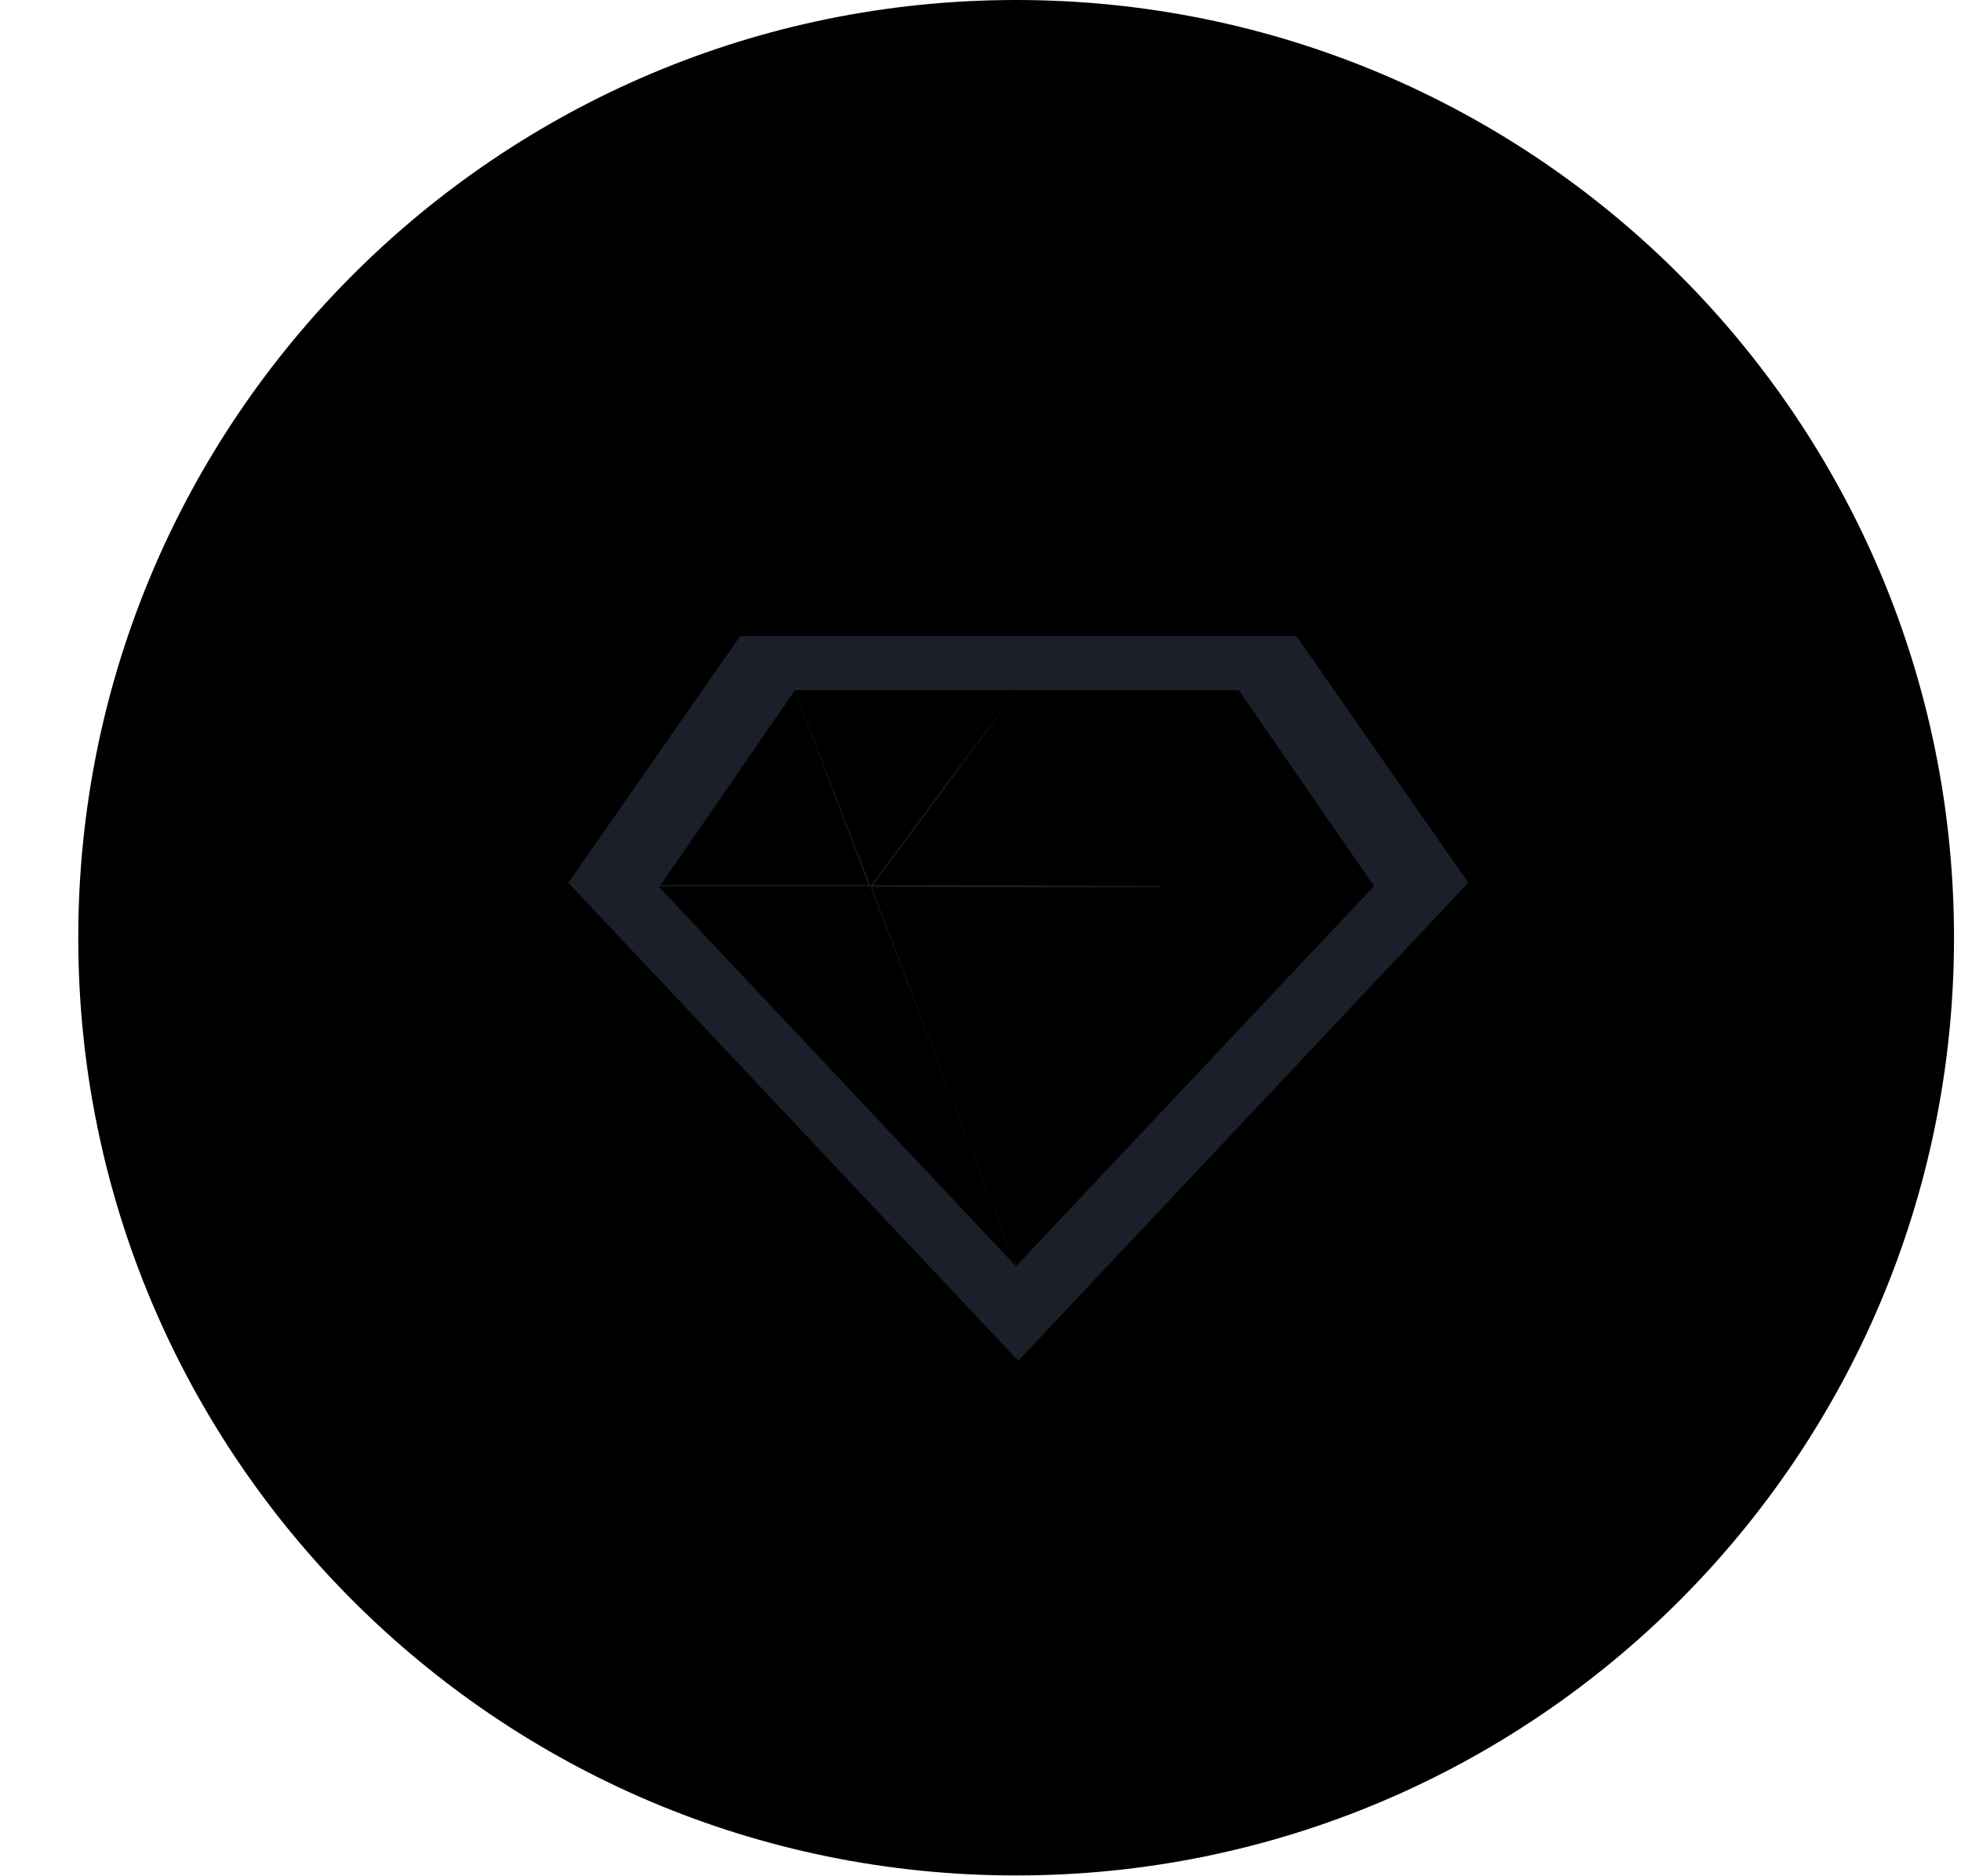
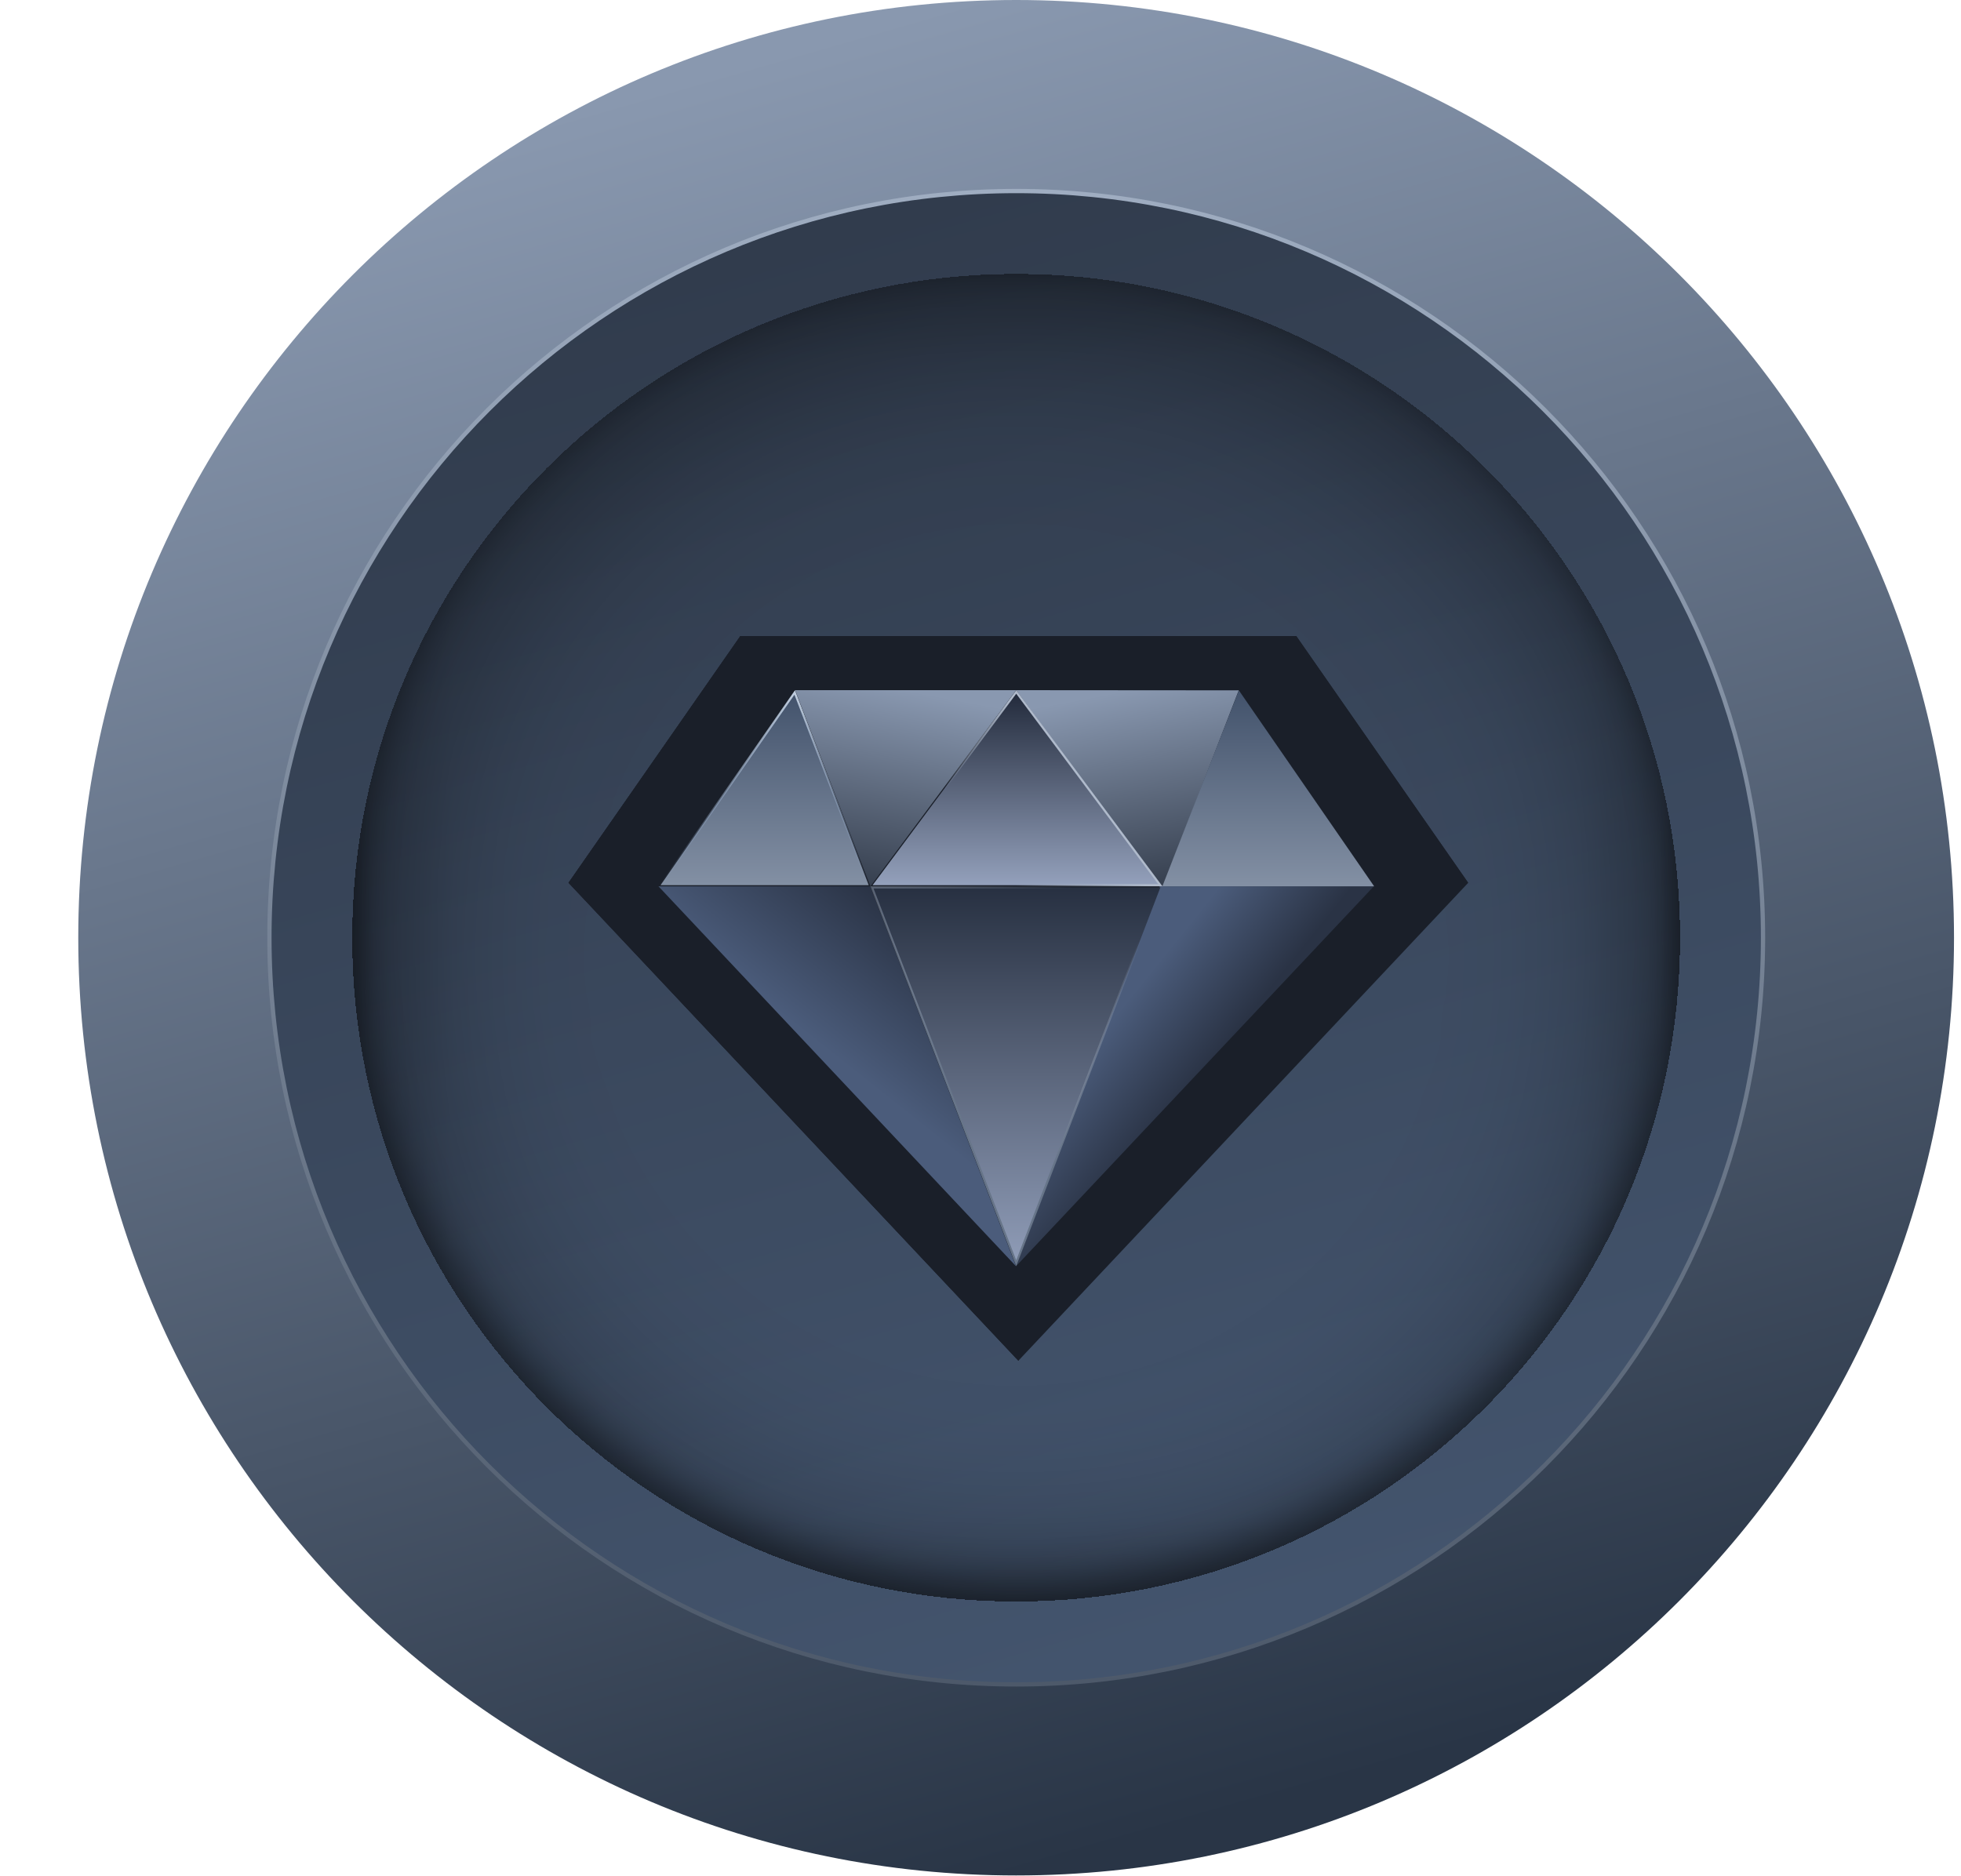
<svg xmlns="http://www.w3.org/2000/svg" width="23" height="22" viewBox="0 0 23 22" fill="none">
-   <circle cx="11.918" cy="11" r="11" fill="url(#paint0_linear_1242_60482)" />
-   <circle cx="11.919" cy="11" r="8.759" fill="url(#paint1_linear_1242_60482)" stroke="url(#paint2_linear_1242_60482)" stroke-width="0.05" />
-   <g filter="url(#filter0_ii_1242_60482)">
-     <circle cx="11.918" cy="11" r="7.782" fill="url(#paint3_linear_1242_60482)" />
+   <circle cx="11.918" cy="11" r="11" fill="url(#paint0_linear_1602_25629)" />
+   <circle cx="11.919" cy="11" r="8.759" fill="url(#paint1_linear_1602_25629)" stroke="url(#paint2_linear_1602_25629)" stroke-width="0.05" />
+   <g filter="url(#filter0_ii_1602_25629)">
+     <circle cx="11.918" cy="11" r="7.782" fill="url(#paint3_linear_1602_25629)" />
  </g>
  <path d="M11.944 15.962L6.668 10.356L8.683 7.462H15.204L17.22 10.356L11.944 15.962Z" fill="#1A1F29" />
  <path d="M9.793 10.356L11.944 15.962L6.668 10.356H9.793Z" fill="#1A1F29" />
  <path d="M6.668 10.356L8.683 7.462H15.204L17.22 10.356H6.668Z" fill="#1A1F29" />
  <path d="M6.668 10.356L8.683 7.462L9.793 10.356H6.668Z" fill="#1A1F29" />
  <path d="M8.684 7.462L11.944 15.962L15.205 7.462H8.684Z" fill="#1A1F29" />
  <path d="M9.793 10.356H14.094L11.944 7.462L9.793 10.356Z" fill="#1A1F29" />
  <path d="M9.794 10.356L8.684 7.462H11.944L9.794 10.356Z" fill="#1A1F29" />
  <path d="M11.944 15.962L9.793 10.356H14.094L11.944 15.962Z" fill="#1A1F29" />
-   <path d="M10.207 10.397L11.917 14.854L7.723 10.397H10.207Z" fill="url(#paint4_linear_1242_60482)" />
-   <path d="M13.632 10.42L14.529 8.098L11.918 8.096L13.632 10.42Z" fill="url(#paint5_linear_1242_60482)" />
-   <path d="M13.602 10.397L11.919 14.851L16.113 10.397H13.602Z" fill="url(#paint6_linear_1242_60482)" />
-   <path d="M10.189 10.384H7.747L9.321 8.123L10.189 10.384Z" fill="url(#paint7_linear_1242_60482)" stroke="url(#paint8_linear_1242_60482)" stroke-width="0.025" />
-   <path d="M16.117 10.397L14.53 8.098L13.633 10.397H16.117Z" fill="url(#paint9_linear_1242_60482)" />
-   <path d="M10.234 10.384L11.919 8.117L13.609 10.384H10.234Z" fill="url(#paint10_linear_1242_60482)" stroke="url(#paint11_linear_1242_60482)" stroke-width="0.025" />
-   <path d="M10.209 10.397L9.326 8.096H11.918L10.209 10.397Z" fill="url(#paint12_linear_1242_60482)" />
-   <path d="M13.61 10.409L11.919 14.818L10.227 10.409H13.61Z" fill="url(#paint13_linear_1242_60482)" stroke="url(#paint14_linear_1242_60482)" stroke-width="0.025" />
+   <path d="M10.207 10.397L11.917 14.854L7.723 10.397H10.207Z" fill="url(#paint4_linear_1602_25629)" />
+   <path d="M13.632 10.42L14.529 8.098L11.918 8.096L13.632 10.42Z" fill="url(#paint5_linear_1602_25629)" />
+   <path d="M13.602 10.397L11.919 14.851L16.113 10.397H13.602Z" fill="url(#paint6_linear_1602_25629)" />
+   <path d="M10.189 10.384H7.747L9.321 8.123L10.189 10.384Z" fill="url(#paint7_linear_1602_25629)" stroke="url(#paint8_linear_1602_25629)" stroke-width="0.025" />
+   <path d="M16.117 10.397L14.53 8.098L13.633 10.397H16.117Z" fill="url(#paint9_linear_1602_25629)" />
+   <path d="M10.234 10.384L11.919 8.117L13.609 10.384H10.234Z" fill="url(#paint10_linear_1602_25629)" stroke="url(#paint11_linear_1602_25629)" stroke-width="0.025" />
+   <path d="M10.209 10.397L9.326 8.096H11.918L10.209 10.397Z" fill="url(#paint12_linear_1602_25629)" />
+   <path d="M13.61 10.409L11.919 14.818L10.227 10.409H13.61Z" fill="url(#paint13_linear_1602_25629)" stroke="url(#paint14_linear_1602_25629)" stroke-width="0.025" />
  <defs>
-     <filter id="filter0_ii_1242_60482" x="4.137" y="3.017" width="15.565" height="15.966" filterUnits="userSpaceOnUse" color-interpolation-filters="sRGB">
+     <filter id="filter0_ii_1602_25629" x="4.137" y="3.017" width="15.565" height="15.966" filterUnits="userSpaceOnUse" color-interpolation-filters="sRGB">
      <feFlood flood-opacity="0" result="BackgroundImageFix" />
      <feBlend mode="normal" in="SourceGraphic" in2="BackgroundImageFix" result="shape" />
      <feColorMatrix in="SourceAlpha" type="matrix" values="0 0 0 0 0 0 0 0 0 0 0 0 0 0 0 0 0 0 127 0" result="hardAlpha" />
      <feOffset dy="-0.201" />
      <feGaussianBlur stdDeviation="0.252" />
      <feComposite in2="hardAlpha" operator="arithmetic" k2="-1" k3="1" />
      <feColorMatrix type="matrix" values="0 0 0 0 0 0 0 0 0 0 0 0 0 0 0 0 0 0 0.5 0" />
-       <feBlend mode="normal" in2="shape" result="effect1_innerShadow_1242_60482" />
+       <feBlend mode="normal" in2="shape" result="effect1_innerShadow_1602_25629" />
      <feColorMatrix in="SourceAlpha" type="matrix" values="0 0 0 0 0 0 0 0 0 0 0 0 0 0 0 0 0 0 127 0" result="hardAlpha" />
      <feOffset dy="0.201" />
      <feGaussianBlur stdDeviation="1.259" />
      <feComposite in2="hardAlpha" operator="arithmetic" k2="-1" k3="1" />
      <feColorMatrix type="matrix" values="0 0 0 0 0 0 0 0 0 0 0 0 0 0 0 0 0 0 0.5 0" />
-       <feBlend mode="normal" in2="effect1_innerShadow_1242_60482" result="effect2_innerShadow_1242_60482" />
+       <feBlend mode="normal" in2="effect1_innerShadow_1602_25629" result="effect2_innerShadow_1602_25629" />
    </filter>
-     <linearGradient id="paint0_linear_1242_60482" x1="6.035" y1="1.504" x2="11.918" y2="22" gradientUnits="userSpaceOnUse">
-       <stop stopColor="#8998AF" />
-       <stop offset="1" stopColor="#293546" />
+     <linearGradient id="paint0_linear_1602_25629" x1="6.035" y1="1.504" x2="11.918" y2="22" gradientUnits="userSpaceOnUse">
+       <stop stop-color="#8998AF" />
+       <stop offset="1" stop-color="#293546" />
    </linearGradient>
-     <linearGradient id="paint1_linear_1242_60482" x1="7.221" y1="3.417" x2="11.919" y2="19.784" gradientUnits="userSpaceOnUse">
-       <stop stopColor="#313C4D" />
-       <stop offset="1" stopColor="#43546D" />
+     <linearGradient id="paint1_linear_1602_25629" x1="7.221" y1="3.417" x2="11.919" y2="19.784" gradientUnits="userSpaceOnUse">
+       <stop stop-color="#313C4D" />
+       <stop offset="1" stop-color="#43546D" />
    </linearGradient>
-     <linearGradient id="paint2_linear_1242_60482" x1="11.919" y1="2.216" x2="11.919" y2="19.784" gradientUnits="userSpaceOnUse">
-       <stop stopColor="#9FADC1" />
-       <stop offset="1" stopColor="#4D596A" />
+     <linearGradient id="paint2_linear_1602_25629" x1="11.919" y1="2.216" x2="11.919" y2="19.784" gradientUnits="userSpaceOnUse">
+       <stop stop-color="#9FADC1" />
+       <stop offset="1" stop-color="#4D596A" />
    </linearGradient>
-     <linearGradient id="paint3_linear_1242_60482" x1="7.757" y1="4.282" x2="11.918" y2="18.782" gradientUnits="userSpaceOnUse">
-       <stop stopColor="#313C4D" />
-       <stop offset="1" stopColor="#43546D" />
+     <linearGradient id="paint3_linear_1602_25629" x1="7.757" y1="4.282" x2="11.918" y2="18.782" gradientUnits="userSpaceOnUse">
+       <stop stop-color="#313C4D" />
+       <stop offset="1" stop-color="#43546D" />
    </linearGradient>
-     <linearGradient id="paint4_linear_1242_60482" x1="10.202" y1="10.393" x2="9.068" y2="11.818" gradientUnits="userSpaceOnUse">
-       <stop stopColor="#2A3345" />
-       <stop offset="1" stopColor="#4B5C7B" />
+     <linearGradient id="paint4_linear_1602_25629" x1="10.202" y1="10.393" x2="9.068" y2="11.818" gradientUnits="userSpaceOnUse">
+       <stop stop-color="#2A3345" />
+       <stop offset="1" stop-color="#4B5C7B" />
    </linearGradient>
-     <linearGradient id="paint5_linear_1242_60482" x1="13.24" y1="8.096" x2="13.685" y2="10.472" gradientUnits="userSpaceOnUse">
-       <stop stopColor="#8998B0" />
-       <stop offset="1" stopColor="#333C4B" />
+     <linearGradient id="paint5_linear_1602_25629" x1="13.24" y1="8.096" x2="13.685" y2="10.472" gradientUnits="userSpaceOnUse">
+       <stop stop-color="#8998B0" />
+       <stop offset="1" stop-color="#333C4B" />
    </linearGradient>
-     <linearGradient id="paint6_linear_1242_60482" x1="14.003" y1="12.715" x2="13.053" y2="11.95" gradientUnits="userSpaceOnUse">
-       <stop stopColor="#2A3345" />
-       <stop offset="1" stopColor="#4B5C7B" />
+     <linearGradient id="paint6_linear_1602_25629" x1="14.003" y1="12.715" x2="13.053" y2="11.95" gradientUnits="userSpaceOnUse">
+       <stop stop-color="#2A3345" />
+       <stop offset="1" stop-color="#4B5C7B" />
    </linearGradient>
-     <linearGradient id="paint7_linear_1242_60482" x1="8.965" y1="8.096" x2="8.965" y2="10.397" gradientUnits="userSpaceOnUse">
-       <stop stopColor="#42526B" />
-       <stop offset="1" stopColor="#8390A4" />
+     <linearGradient id="paint7_linear_1602_25629" x1="8.965" y1="8.096" x2="8.965" y2="10.397" gradientUnits="userSpaceOnUse">
+       <stop stop-color="#42526B" />
+       <stop offset="1" stop-color="#8390A4" />
    </linearGradient>
-     <linearGradient id="paint8_linear_1242_60482" x1="8.965" y1="8.096" x2="8.965" y2="10.397" gradientUnits="userSpaceOnUse">
-       <stop stopColor="#C2D0E2" />
-       <stop offset="1" stopColor="#89A2C5" stop-opacity="0" />
+     <linearGradient id="paint8_linear_1602_25629" x1="8.965" y1="8.096" x2="8.965" y2="10.397" gradientUnits="userSpaceOnUse">
+       <stop stop-color="#C2D0E2" />
+       <stop offset="1" stop-color="#89A2C5" stop-opacity="0" />
    </linearGradient>
-     <linearGradient id="paint9_linear_1242_60482" x1="14.875" y1="8.096" x2="14.875" y2="10.397" gradientUnits="userSpaceOnUse">
-       <stop stopColor="#42526B" />
-       <stop offset="1" stopColor="#8390A4" />
+     <linearGradient id="paint9_linear_1602_25629" x1="14.875" y1="8.096" x2="14.875" y2="10.397" gradientUnits="userSpaceOnUse">
+       <stop stop-color="#42526B" />
+       <stop offset="1" stop-color="#8390A4" />
    </linearGradient>
-     <linearGradient id="paint10_linear_1242_60482" x1="11.919" y1="8.096" x2="11.919" y2="10.397" gradientUnits="userSpaceOnUse">
-       <stop stopColor="#21293A" />
-       <stop offset="1" stopColor="#94A1BC" />
+     <linearGradient id="paint10_linear_1602_25629" x1="11.919" y1="8.096" x2="11.919" y2="10.397" gradientUnits="userSpaceOnUse">
+       <stop stop-color="#21293A" />
+       <stop offset="1" stop-color="#94A1BC" />
    </linearGradient>
-     <linearGradient id="paint11_linear_1242_60482" x1="12.921" y1="9.655" x2="11.922" y2="10.397" gradientUnits="userSpaceOnUse">
-       <stop stopColor="#AFBACB" />
-       <stop offset="1" stopColor="#C0CDE0" stop-opacity="0" />
+     <linearGradient id="paint11_linear_1602_25629" x1="12.921" y1="9.655" x2="11.922" y2="10.397" gradientUnits="userSpaceOnUse">
+       <stop stop-color="#AFBACB" />
+       <stop offset="1" stop-color="#C0CDE0" stop-opacity="0" />
    </linearGradient>
-     <linearGradient id="paint12_linear_1242_60482" x1="10.622" y1="8.096" x2="10.177" y2="10.472" gradientUnits="userSpaceOnUse">
-       <stop stopColor="#8998B0" />
-       <stop offset="1" stopColor="#333C4B" />
+     <linearGradient id="paint12_linear_1602_25629" x1="10.622" y1="8.096" x2="10.177" y2="10.472" gradientUnits="userSpaceOnUse">
+       <stop stop-color="#8998B0" />
+       <stop offset="1" stop-color="#333C4B" />
    </linearGradient>
-     <linearGradient id="paint13_linear_1242_60482" x1="11.919" y1="10.397" x2="11.919" y2="14.854" gradientUnits="userSpaceOnUse">
-       <stop stopColor="#273041" />
-       <stop offset="1" stopColor="#909DB8" />
+     <linearGradient id="paint13_linear_1602_25629" x1="11.919" y1="10.397" x2="11.919" y2="14.854" gradientUnits="userSpaceOnUse">
+       <stop stop-color="#273041" />
+       <stop offset="1" stop-color="#909DB8" />
    </linearGradient>
-     <linearGradient id="paint14_linear_1242_60482" x1="11.127" y1="12.715" x2="12.763" y2="10.552" gradientUnits="userSpaceOnUse">
-       <stop stopColor="#677589" />
-       <stop offset="1" stopColor="#B0BBCC" stop-opacity="0" />
+     <linearGradient id="paint14_linear_1602_25629" x1="11.127" y1="12.715" x2="12.763" y2="10.552" gradientUnits="userSpaceOnUse">
+       <stop stop-color="#677589" />
+       <stop offset="1" stop-color="#B0BBCC" stop-opacity="0" />
    </linearGradient>
  </defs>
</svg>
